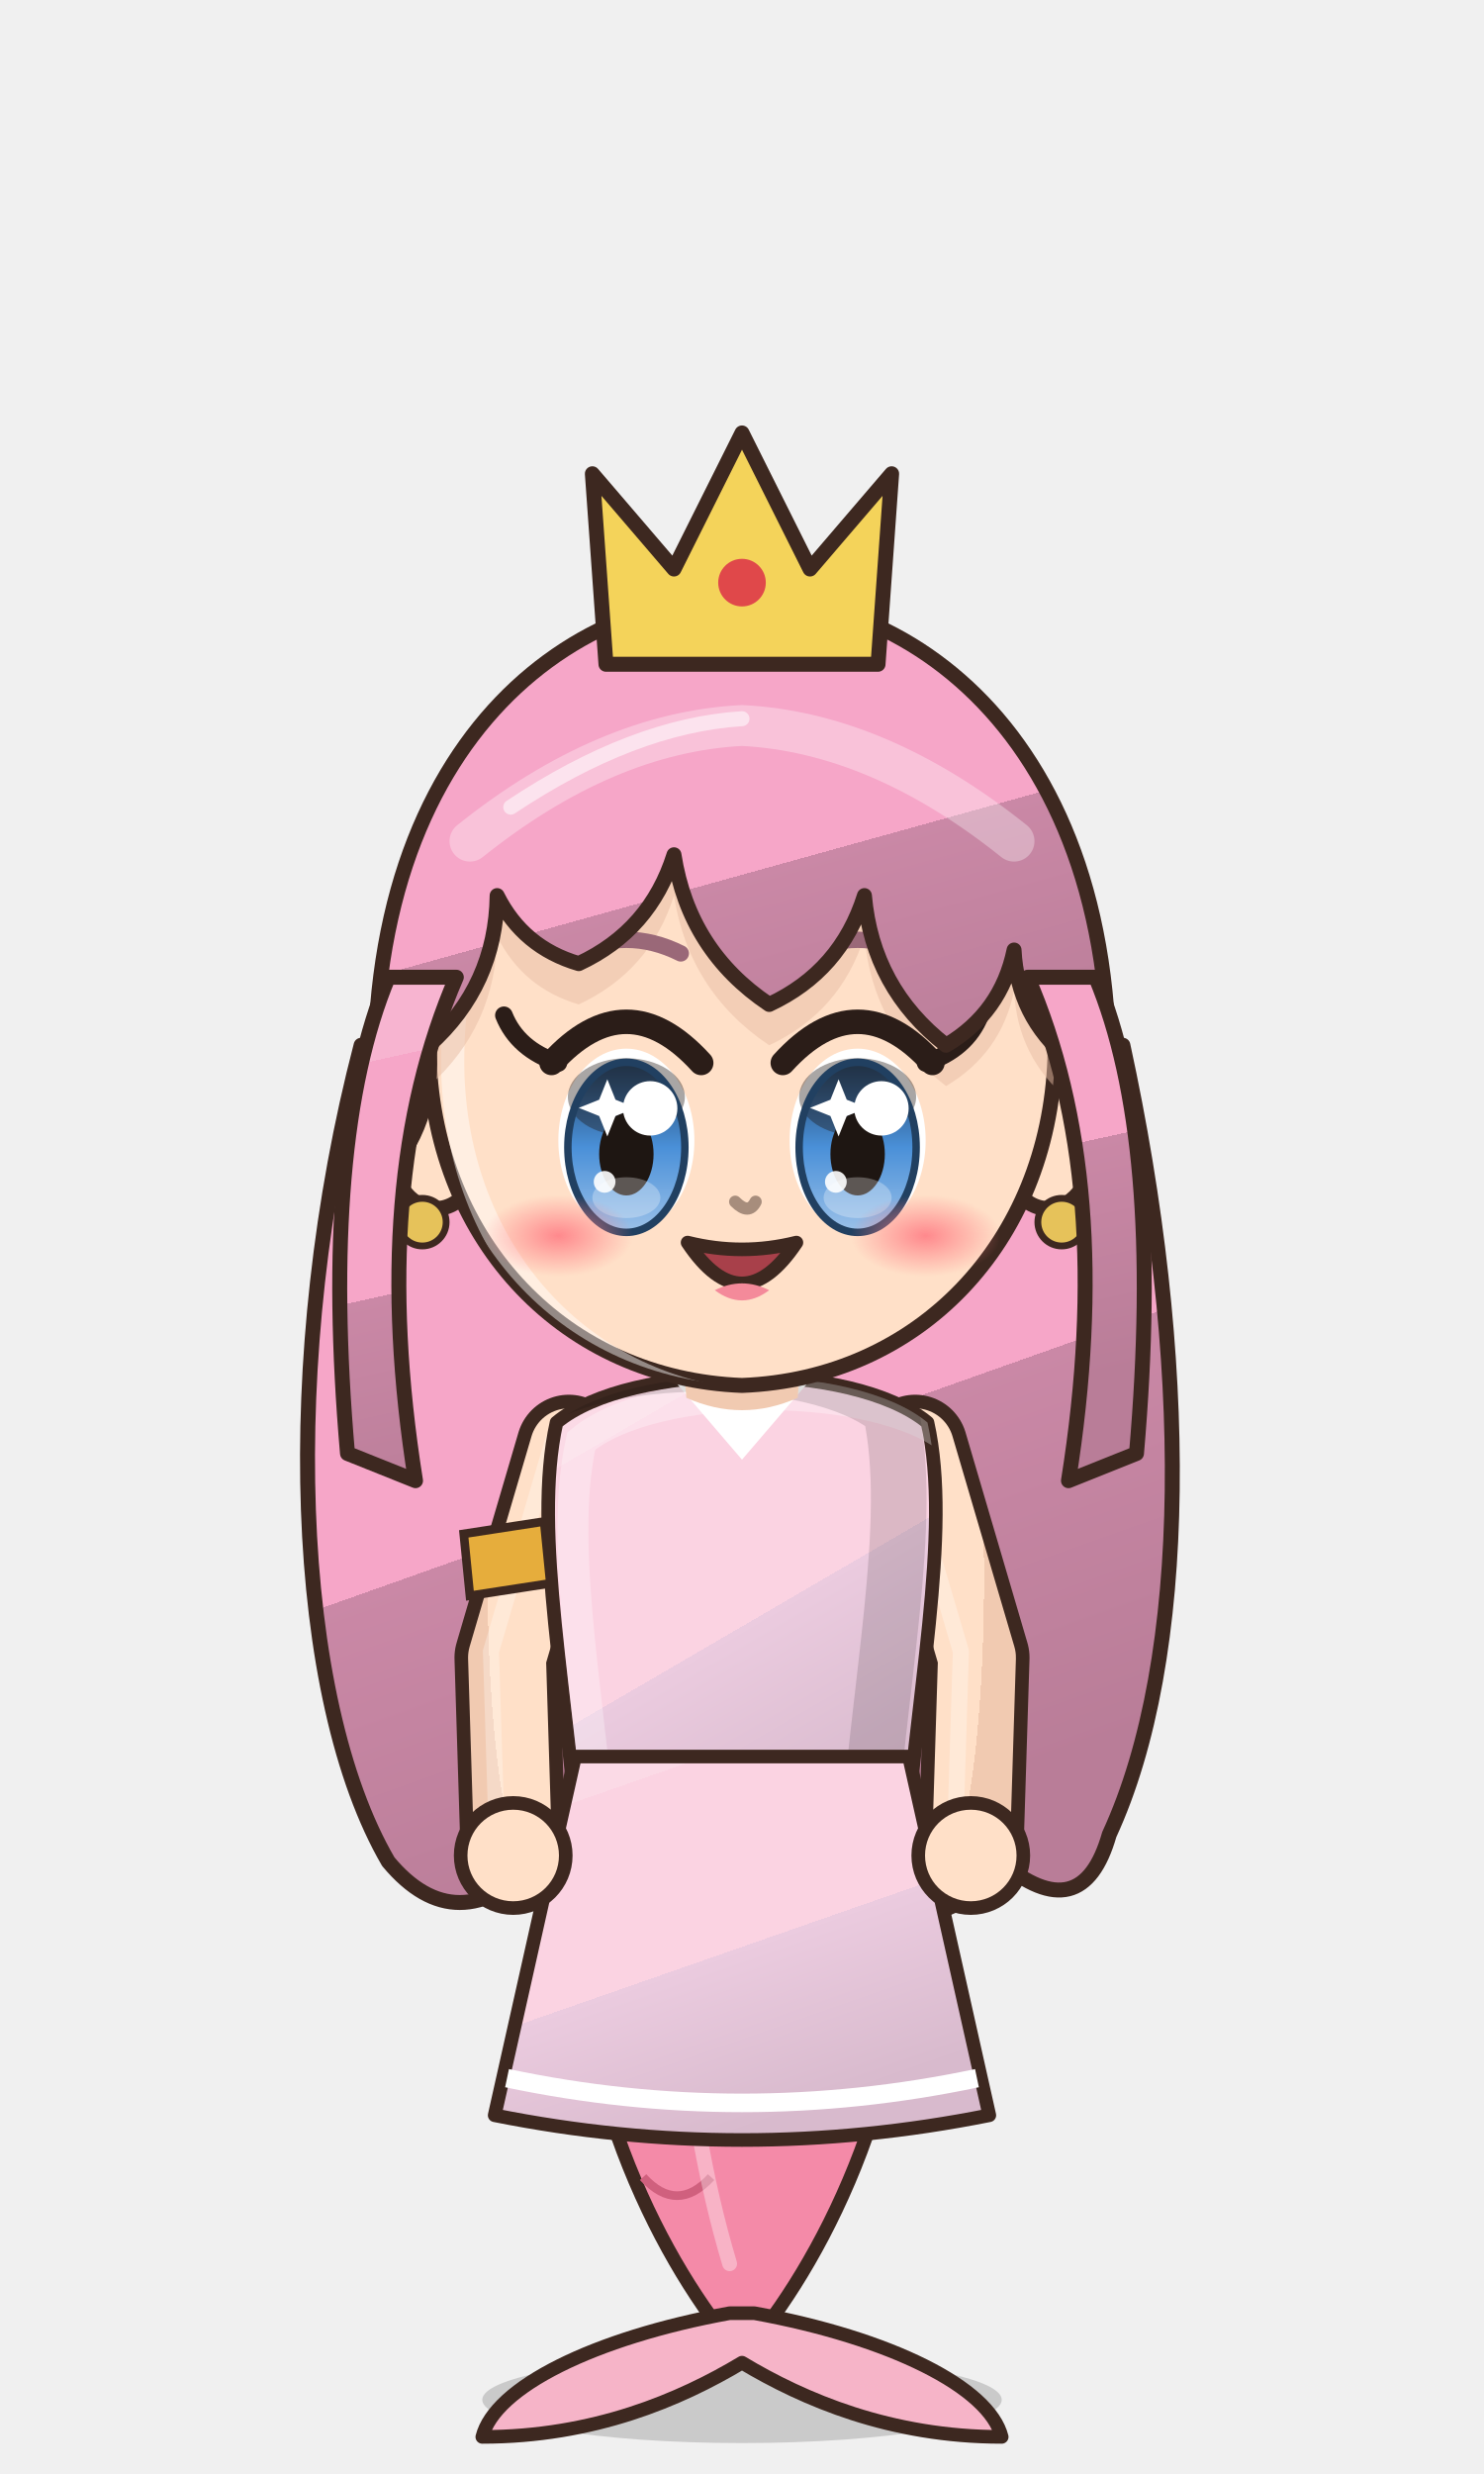
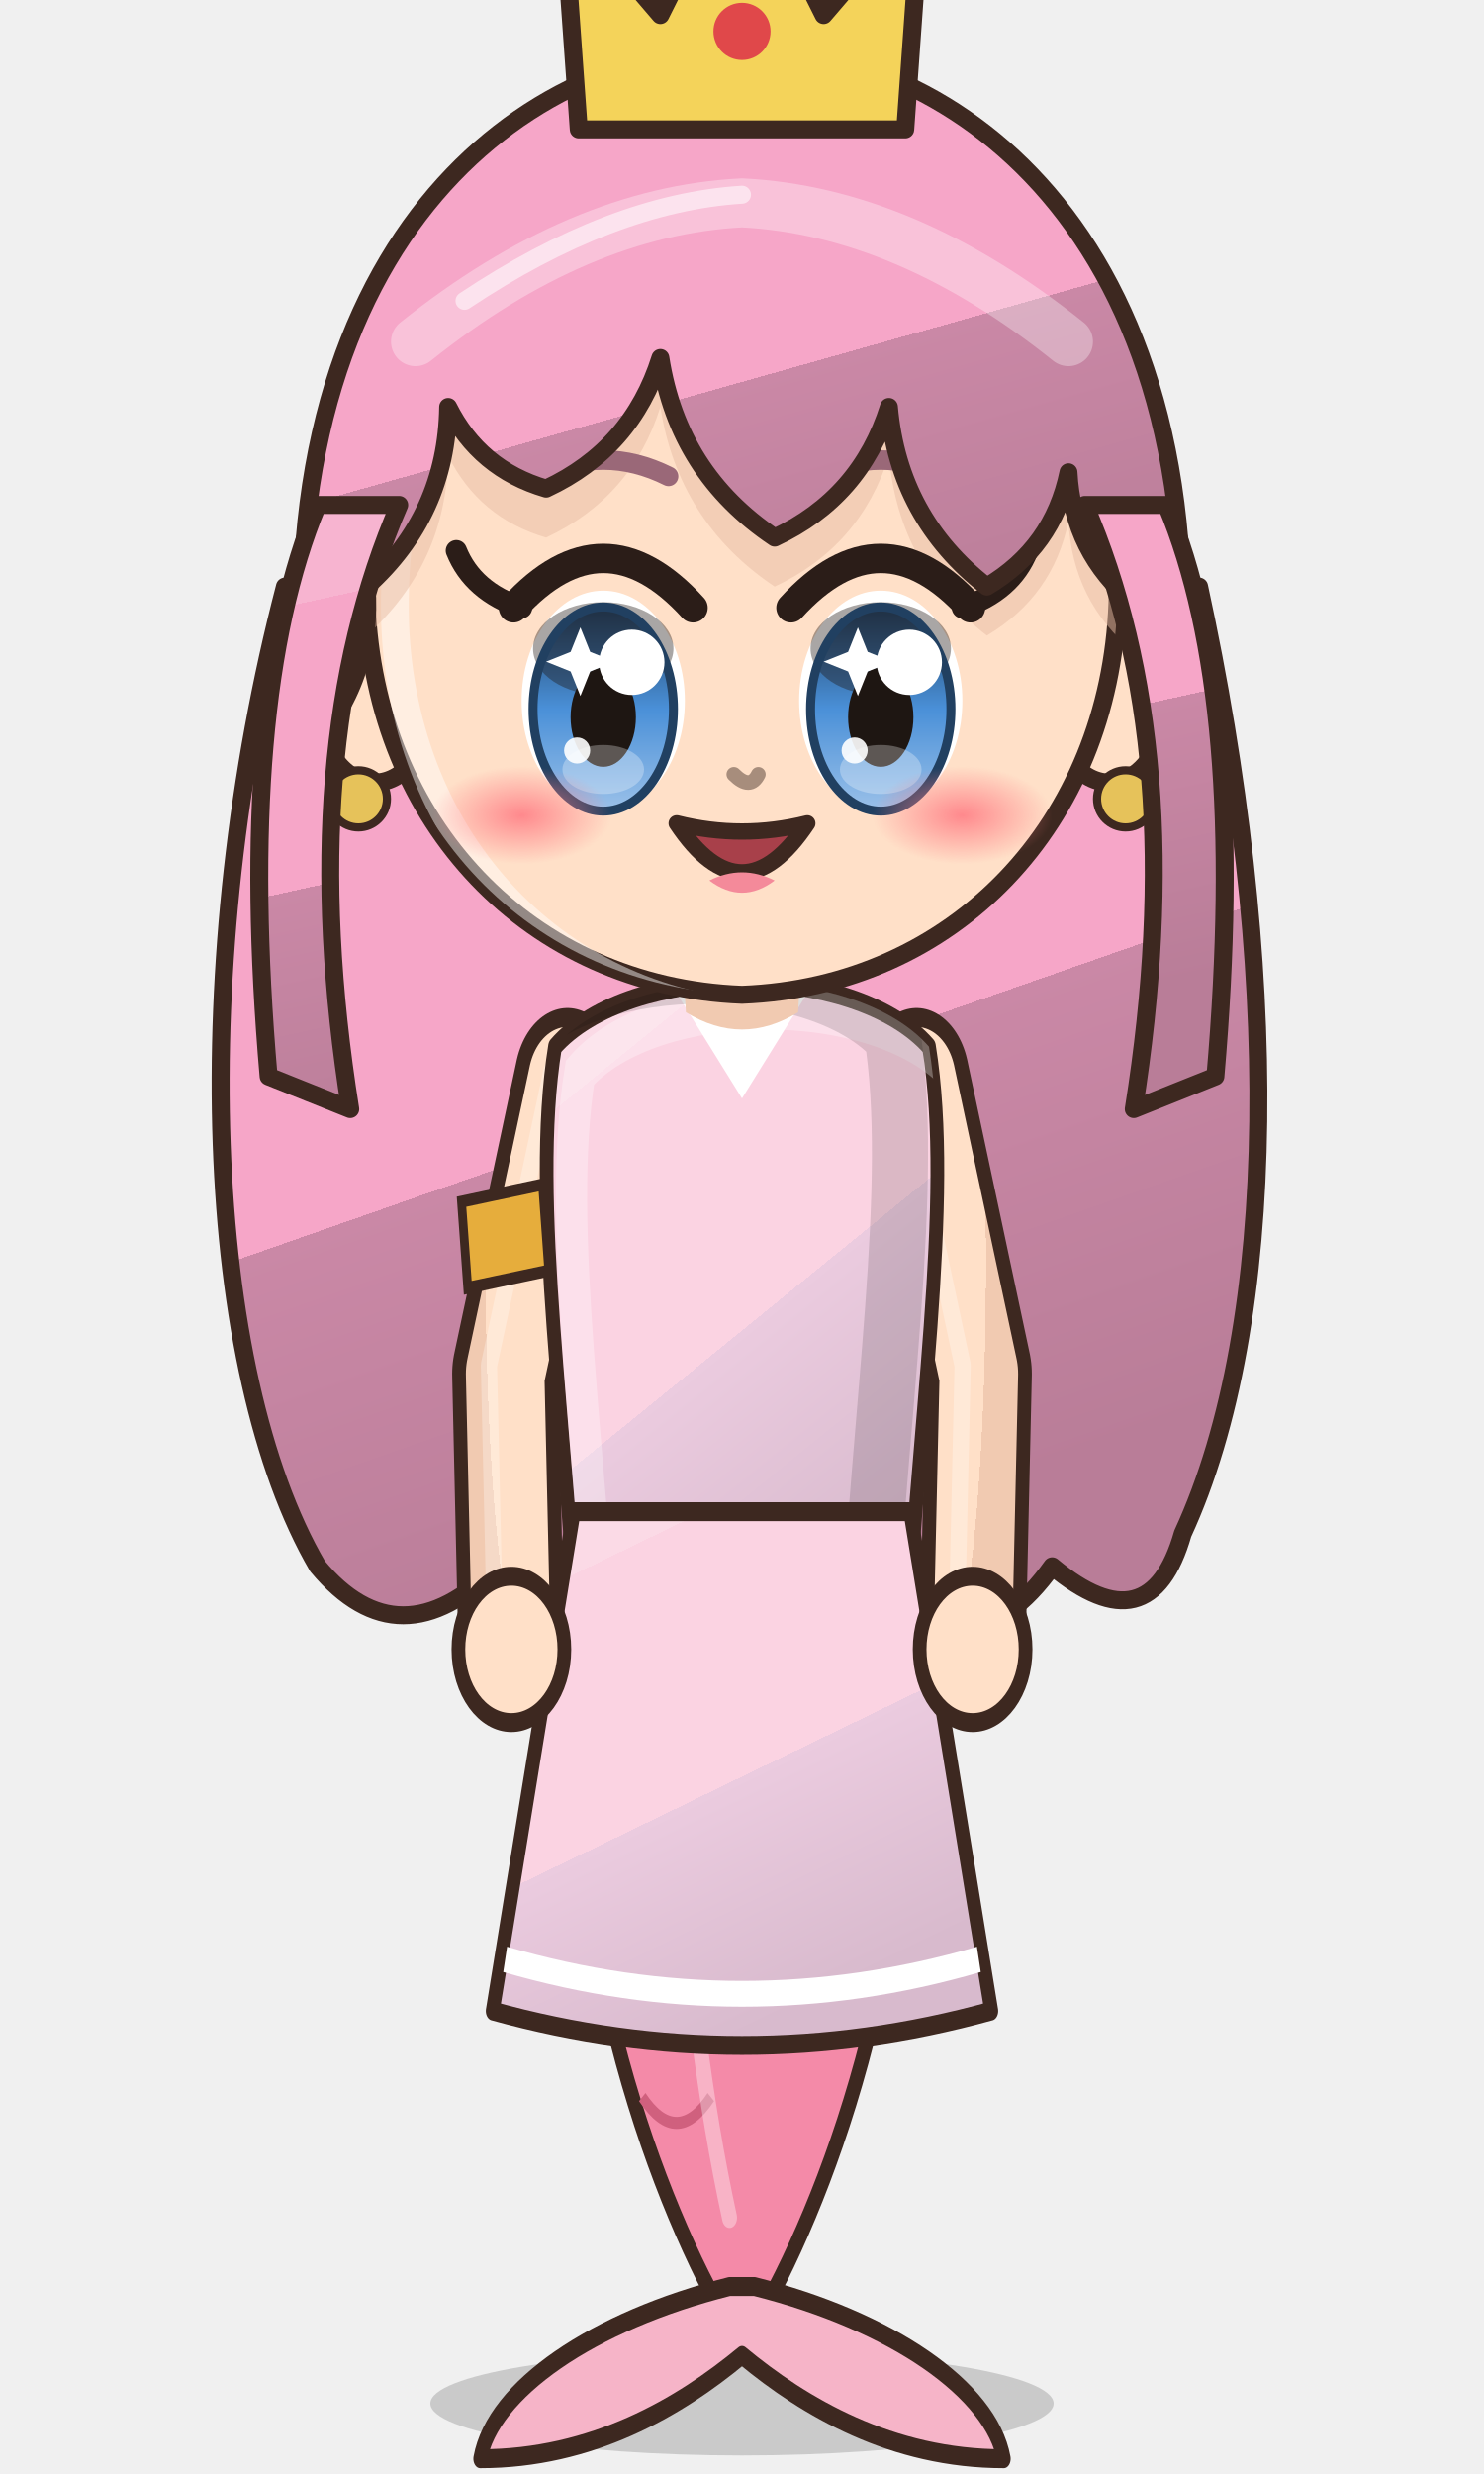
<svg xmlns="http://www.w3.org/2000/svg" viewBox="-120 -180 240 400" width="81.6" height="136.0">
  <defs>
    <linearGradient id="hair228" x1="0" y1="0" x2=".35" y2="1">
      <stop offset="0" stop-color="#f7b4d0" />
      <stop offset=".16" stop-color="#f7b4d0" />
      <stop offset=".16" stop-color="#f6a6c8" />
      <stop offset=".58" stop-color="#f6a6c8" />
      <stop offset=".58" stop-color="#ca88a6" />
      <stop offset="1" stop-color="#b97d98" />
    </linearGradient>
    <radialGradient id="skin228" cx=".4" cy=".32" r=".85">
      <stop offset="0" stop-color="#ffe0c8" />
      <stop offset=".84" stop-color="#ffe0c8" />
      <stop offset=".84" stop-color="#f1cab1" />
      <stop offset="1" stop-color="#f1cab1" />
    </radialGradient>
    <linearGradient id="cloth228" x1="0" y1="0" x2=".45" y2="1">
      <stop offset="0" stop-color="#fbdae6" />
      <stop offset=".16" stop-color="#fbdae6" />
      <stop offset=".16" stop-color="#fbd3e2" />
      <stop offset=".6" stop-color="#fbd3e2" />
      <stop offset=".6" stop-color="#ebcbdf" />
      <stop offset="1" stop-color="#d8bacd" />
    </linearGradient>
    <linearGradient id="iris228" x1="0" y1="0" x2="0" y2="1">
      <stop offset="0" stop-color="#214061" />
      <stop offset=".5" stop-color="#4a90d8" />
      <stop offset="1" stop-color="#9bc1e9" />
    </linearGradient>
    <linearGradient id="gold228" x1="0" y1="0" x2="1" y2="1">
      <stop offset="0" stop-color="#f6d27a" />
      <stop offset=".55" stop-color="#d9a63a" />
      <stop offset="1" stop-color="#a8761e" />
    </linearGradient>
    <linearGradient id="steel228" x1="0" y1="0" x2="1" y2="1">
      <stop offset="0" stop-color="#e4e8ee" />
      <stop offset=".5" stop-color="#9aa3ad" />
      <stop offset="1" stop-color="#5a606a" />
    </linearGradient>
    <linearGradient id="beard228" x1="0" y1="0" x2="0" y2="1">
      <stop offset="0" stop-color="#e6e6ea" />
      <stop offset="1" stop-color="#b8b8c2" />
    </linearGradient>
    <radialGradient id="hawkiris228" cx=".45" cy=".4" r=".7">
      <stop offset="0" stop-color="#ffe27a" />
      <stop offset=".6" stop-color="#e8a52a" />
      <stop offset="1" stop-color="#9a5a12" />
    </radialGradient>
    <linearGradient id="straw228" x1="0" y1="0" x2=".3" y2="1">
      <stop offset="0" stop-color="#ffe7aa" />
      <stop offset=".16" stop-color="#ffe7aa" />
      <stop offset=".16" stop-color="#ffe39a" />
      <stop offset=".58" stop-color="#ffe39a" />
      <stop offset=".58" stop-color="#e9b456" />
      <stop offset="1" stop-color="#d6a54f" />
    </linearGradient>
    <radialGradient id="blush228">
      <stop offset="0" stop-color="#ff7f86" stop-opacity=".9" />
      <stop offset="1" stop-color="#ff7f86" stop-opacity="0" />
    </radialGradient>
    <clipPath id="face228">
      <path d="M -46,-4 C -47,-38 -25,-55 0,-55 C 25,-55 47,-38 46,-4 C 45,23 26,43 0,44 C -26,43 -45,23 -46,-4 Z" />
    </clipPath>
    <clipPath id="torso228">
      <path d="M -30,50 C -34,68 -28,94 -26,124 L 26,124 C 28,94 34,68 30,50 C 18,40 -18,40 -30,50 Z" />
    </clipPath>
  </defs>
-   <ellipse cx="0" cy="208" rx="42" ry="7" fill="#000000" opacity=".16" />
-   <g transform="translate(0,44.0) scale(1.100,1.100) translate(0,-44)">
-     <path d="M -56,-6 C -68,40 -66,90 -52,114 Q -42,126 -30,114 Q -20,128 -8,116 Q 4,128 16,116 Q 28,128 38,114 Q 50,124 54,110 C 66,84 66,40 56,-6 Z" fill="url(#hair228)" stroke="#3d2820" stroke-width="2.2" stroke-linejoin="round" />
+   <g transform="translate(0,205) scale(1.2) translate(0,-205)">
+     <ellipse cx="0" cy="208" rx="42" ry="7" fill="#000000" opacity=".16" />
+     <g transform="translate(0,18.2) scale(1.100,1.100) translate(0,-44)">
+       <path d="M -56,-6 C -68,40 -66,90 -52,114 Q -42,126 -30,114 Q -20,128 -8,116 Q 4,128 16,116 Q 28,128 38,114 Q 50,124 54,110 C 66,84 66,40 56,-6 Z" fill="url(#hair228)" stroke="#3d2820" stroke-width="2.2" stroke-linejoin="round" />
+     </g>
+     <g transform="translate(0,205) scale(0.84,1.16) translate(0,-205)">
+       <path d="M -26,116 C -30,150 -16,180 -4,196 L 4,196 C 16,180 30,150 26,116 Z" fill="#f48aa8" stroke="#3d2820" stroke-width="2.2" stroke-linejoin="round" />
+       <path d="M -22,130 q 5.5,6 11,0" stroke="#d0607e" stroke-width="1.4" fill="none" />
+       <path d="M -11,130 q 5.5,6 11,0" stroke="#d0607e" stroke-width="1.4" fill="none" />
+       <path d="M 0,130 q 5.5,6 11,0" stroke="#d0607e" stroke-width="1.4" fill="none" />
+       <path d="M 11,130 q 5.5,6 11,0" stroke="#d0607e" stroke-width="1.4" fill="none" />
+       <path d="M -20,144 q 5.5,6 11,0" stroke="#d0607e" stroke-width="1.4" fill="none" />
+       <path d="M -9,144 q 5.5,6 11,0" stroke="#d0607e" stroke-width="1.4" fill="none" />
+       <path d="M 2,144 q 5.5,6 11,0" stroke="#d0607e" stroke-width="1.4" fill="none" />
+       <path d="M -18,158 q 5.5,6 11,0" stroke="#d0607e" stroke-width="1.4" fill="none" />
+       <path d="M -7,158 q 5.5,6 11,0" stroke="#d0607e" stroke-width="1.4" fill="none" />
+       <path d="M -16,172 q 5.5,6 11,0" stroke="#d0607e" stroke-width="1.4" fill="none" />
+       <path d="M -2,194 C -24,198 -40,206 -42,214 C -24,214 -10,208 0,202 C 10,208 24,214 42,214 C 40,206 24,198 2,194 Z" fill="#f6b4c8" stroke="#3d2820" stroke-width="2.2" stroke-linejoin="round" />
+       <path d="M -10,140 Q -8,166 -2,186" stroke="#ffffff" stroke-width="2.4" fill="none" opacity=".35" stroke-linecap="round" />
+       <path d="M -28,54 L -38,88 L -37,120" stroke="#3d2820" stroke-width="17" fill="none" stroke-linecap="round" stroke-linejoin="round" />
+       <path d="M -28,54 L -38,88 L -37,120" stroke="url(#skin228)" stroke-width="12.6" fill="none" stroke-linecap="round" stroke-linejoin="round" />
+       <path d="M -28,54 L -38,88 L -37,120" transform="translate(-2.6,-1)" stroke="#ffffff" stroke-width="2.6" fill="none" stroke-linecap="round" stroke-linejoin="round" opacity=".28" />
+       <path d="M 28,54 L 38,88 L 37,120" stroke="#3d2820" stroke-width="17" fill="none" stroke-linecap="round" stroke-linejoin="round" />
+       <path d="M 28,54 L 38,88 L 37,120" stroke="url(#skin228)" stroke-width="12.6" fill="none" stroke-linecap="round" stroke-linejoin="round" />
+       <path d="M 28,54 L 38,88 L 37,120" transform="translate(-2.6,-1)" stroke="#ffffff" stroke-width="2.6" fill="none" stroke-linecap="round" stroke-linejoin="round" opacity=".28" />
+       <path d="M -30,50 C -34,68 -28,94 -26,124 L 26,124 C 28,94 34,68 30,50 C 18,40 -18,40 -30,50 Z" fill="url(#cloth228)" stroke="#3d2820" stroke-width="2.2" stroke-linejoin="round" />
+       <path d="M -12,42 L 0,56 L 12,42 Z" fill="#ffffff" />
+       <g clip-path="url(#torso228)">
+         <path d="M -30,50 C -34,68 -28,94 -26,124 L 26,124 C 28,94 34,68 30,50 C 18,40 -18,40 -30,50 Z" transform="translate(4,3)" fill="none" stroke="#ffffff" stroke-width="5" opacity=".3" />
+         <path d="M -30,50 C -34,68 -28,94 -26,124 L 26,124 C 28,94 34,68 30,50 C 18,40 -18,40 -30,50 Z" transform="translate(-6,-2)" fill="none" stroke="#000000" stroke-width="9" opacity=".13" />
+       </g>
+       <path d="M -27,104 L 27,104 L 40,162 Q 0,170 -40,162 Z" fill="url(#cloth228)" stroke="#3d2820" stroke-width="2.2" stroke-linejoin="round" />
+       <path d="M -38,156 Q 0,164 38,156" stroke="#ffffff" stroke-width="3" fill="none" />
+       <circle cx="-37" cy="120" r="8.5" fill="url(#skin228)" stroke="#3d2820" stroke-width="2.2" />
+       <circle cx="37" cy="120" r="8.5" fill="url(#skin228)" stroke="#3d2820" stroke-width="2.2" />
+       <path d="M -45,68 L -32,66 L -31,76 L -44,78 Z" fill="#e6ad3c" stroke="#3d2820" stroke-width="1.4" />
+       <path d="M -10,34 L 10,34 L 9,46 Q 0,50 -9,46 Z" fill="#f1cab1" />
+     </g>
+     <g transform="translate(0,18.2) scale(1.100,1.100) translate(0,-44)">
+       <ellipse cx="-45" cy="8" rx="7" ry="10" fill="url(#skin228)" stroke="#3d2820" stroke-width="2.2" stroke-linejoin="round" />
+       <ellipse cx="45" cy="8" rx="7" ry="10" fill="url(#skin228)" stroke="#3d2820" stroke-width="2.2" stroke-linejoin="round" />
+       <path d="M -46,-4 C -47,-38 -25,-55 0,-55 C 25,-55 47,-38 46,-4 C 45,23 26,43 0,44 C -26,43 -45,23 -46,-4 Z" fill="url(#skin228)" stroke="#3d2820" stroke-width="2.2" stroke-linejoin="round" />
+       <g clip-path="url(#face228)">
+         <path d="M -46,-4 C -47,-38 -25,-55 0,-55 C 25,-55 47,-38 46,-4 C 45,23 26,43 0,44 C -26,43 -45,23 -46,-4 Z" transform="translate(3.5,2.5)" fill="none" stroke="#ffffff" stroke-width="3.4" opacity=".45" />
+       </g>
+       <g clip-path="url(#face228)">
+         <path d="M -53,14 C -60,-46 -28,-72 0,-72 C 28,-72 60,-46 53,14 L 48,-4 Q 40.5,-10.2 40,-20 Q 38.1,-10.8 30,-6 Q 19.2,-14.4 18,-28 Q 14.5,-16.9 4,-12 Q -7.8,-19.9 -10,-34 Q -13.5,-22.9 -24,-18 Q -32.2,-20.4 -36,-28 Q -36.2,-14.8 -46,-6 Q -45.1,5.5 -53,14 Z" transform="translate(0,6)" fill="#e7bca4" opacity=".5" />
+       </g>
+       <ellipse cx="-17" cy="8" rx="10" ry="13.5" fill="#ffffff" />
+       <ellipse cx="-17" cy="9" rx="8.6" ry="12.5" fill="url(#iris228)" />
+       <ellipse cx="-17" cy="1.6" rx="8.6" ry="5.7" fill="#1e1612" opacity=".38" />
+       <ellipse cx="-17" cy="9" rx="8.6" ry="12.5" fill="none" stroke="#214061" stroke-width="1.1" />
+       <ellipse cx="-17" cy="10" rx="4" ry="6.075" fill="#1e1612" />
+       <ellipse cx="-17" cy="16.4" rx="5" ry="3.0" fill="#ffffff" opacity=".28" />
+       <circle cx="-13.5" cy="3.275" r="4" fill="#ffffff" />
+       <circle cx="-20.2" cy="14.075" r="1.6" fill="#ffffff" opacity=".9" />
+       <path d="M -21,2 l 1.2,-3 l 1.2,3 l 3,1.2 l -3,1.2 l -1.2,3 l -1.2,-3 l -3,-1.2 Z" fill="#ffffff" />
+       <path d="M -28,-3.4 Q -17,-15.5 -6,-3.4" stroke="#2b1d18" stroke-width="3.6" fill="none" stroke-linecap="round" />
+       <path d="M -25,-19.5 Q -17,-23.5 -9,-19.5" stroke="#9a6878" stroke-width="2.4" fill="none" stroke-linecap="round" />
+       <path d="M -27,-3.4 q -6,-2 -8,-7" stroke="#2b1d18" stroke-width="2.6" fill="none" stroke-linecap="round" />
+       <ellipse cx="17" cy="8" rx="10" ry="13.5" fill="#ffffff" />
+       <ellipse cx="17" cy="9" rx="8.6" ry="12.5" fill="url(#iris228)" />
+       <ellipse cx="17" cy="1.6" rx="8.6" ry="5.7" fill="#1e1612" opacity=".38" />
+       <ellipse cx="17" cy="9" rx="8.6" ry="12.5" fill="none" stroke="#214061" stroke-width="1.1" />
+       <ellipse cx="17" cy="10" rx="4" ry="6.075" fill="#1e1612" />
+       <ellipse cx="17" cy="16.4" rx="5" ry="3.0" fill="#ffffff" opacity=".28" />
+       <circle cx="20.5" cy="3.275" r="4" fill="#ffffff" />
+       <circle cx="13.8" cy="14.075" r="1.6" fill="#ffffff" opacity=".9" />
+       <path d="M 13,2 l 1.2,-3 l 1.2,3 l 3,1.2 l -3,1.2 l -1.2,3 l -1.2,-3 l -3,-1.2 Z" fill="#ffffff" />
+       <path d="M 6,-3.4 Q 17,-15.5 28,-3.4" stroke="#2b1d18" stroke-width="3.6" fill="none" stroke-linecap="round" />
+       <path d="M 9,-19.5 Q 17,-23.5 25,-19.5" stroke="#9a6878" stroke-width="2.4" fill="none" stroke-linecap="round" />
+       <path d="M 27,-3.4 q 6,-2 8,-7" stroke="#2b1d18" stroke-width="2.6" fill="none" stroke-linecap="round" />
+       <path d="M -8,23 Q 0,35 8,23 Q 0,25 -8,23 Z" fill="#a8404a" stroke="#3d2820" stroke-width="2" stroke-linejoin="round" />
+       <path d="M -4,30 Q 0,33 4,30 Q 0,28 -4,30 Z" fill="#f48a9a" />
+       <ellipse cx="-27" cy="22" rx="11" ry="6" fill="url(#blush228)" opacity="1.00" />
+       <ellipse cx="27" cy="22" rx="11" ry="6" fill="url(#blush228)" opacity="1.00" />
+       <path d="M -1,17 Q 1,19 2,17" stroke="#a78d7c" stroke-width="1.8" fill="none" stroke-linecap="round" />
+       <circle cx="-47" cy="20" r="3.5" fill="#e6c25a" stroke="#3d2820" stroke-width="1" />
+       <circle cx="47" cy="20" r="3.5" fill="#e6c25a" stroke="#3d2820" stroke-width="1" />
+       <path d="M -53,14 C -60,-46 -28,-72 0,-72 C 28,-72 60,-46 53,14 L 48,-4 Q 40.5,-10.2 40,-20 Q 38.1,-10.8 30,-6 Q 19.2,-14.4 18,-28 Q 14.5,-16.9 4,-12 Q -7.8,-19.9 -10,-34 Q -13.5,-22.9 -24,-18 Q -32.2,-20.4 -36,-28 Q -36.2,-14.8 -46,-6 Q -45.1,5.5 -53,14 Z" fill="url(#hair228)" stroke="#3d2820" stroke-width="2.2" stroke-linejoin="round" />
+       <path d="M 42,-16 Q 55,14 48,58 L 58,54 Q 62,8 52,-16 Z M -42,-16 Q -55,14 -48,58 L -58,54 Q -62,8 -52,-16 Z" fill="url(#hair228)" stroke="#3d2820" stroke-width="2.2" stroke-linejoin="round" />
+       <defs>
+         <clipPath id="hf228">
+           <path d="M -53,14 C -60,-46 -28,-72 0,-72 C 28,-72 60,-46 53,14 L 48,-4 Q 40.5,-10.2 40,-20 Q 38.1,-10.8 30,-6 Q 19.2,-14.4 18,-28 Q 14.5,-16.9 4,-12 Q -7.8,-19.9 -10,-34 Q -13.5,-22.9 -24,-18 Q -32.2,-20.4 -36,-28 Q -36.2,-14.8 -46,-6 Q -45.1,5.5 -53,14 Z" />
+         </clipPath>
+       </defs>
+       <g clip-path="url(#hf228)">
+         <path d="M -40,-36 Q -20,-52 0,-53 Q 20,-52 40,-36" stroke="#ffffff" stroke-width="6" fill="none" stroke-linecap="round" opacity=".32" />
+         <path d="M -34,-41 Q -16,-53 0,-54" stroke="#ffffff" stroke-width="2.2" fill="none" stroke-linecap="round" opacity=".55" />
+       </g>
+       <path d="M -20,-62 L -22,-90 L -10,-76 L 0,-96 L 10,-76 L 22,-90 L 20,-62 Z" fill="#f4d35a" stroke="#3d2820" stroke-width="2.2" stroke-linejoin="round" />
+       <circle cx="0" cy="-74" r="3.5" fill="#e0484a" />
+     </g>
+     <g transform="translate(0,205) scale(0.84,1.16) translate(0,-205)" />
  </g>
-   <g transform="translate(0,205) scale(1,1) translate(0,-205)">
-     <path d="M -26,116 C -30,150 -16,180 -4,196 L 4,196 C 16,180 30,150 26,116 Z" fill="#f48aa8" stroke="#3d2820" stroke-width="2.2" stroke-linejoin="round" />
-     <path d="M -22,130 q 5.5,6 11,0" stroke="#d0607e" stroke-width="1.4" fill="none" />
-     <path d="M -11,130 q 5.5,6 11,0" stroke="#d0607e" stroke-width="1.4" fill="none" />
-     <path d="M 0,130 q 5.5,6 11,0" stroke="#d0607e" stroke-width="1.4" fill="none" />
-     <path d="M 11,130 q 5.5,6 11,0" stroke="#d0607e" stroke-width="1.4" fill="none" />
-     <path d="M -20,144 q 5.5,6 11,0" stroke="#d0607e" stroke-width="1.4" fill="none" />
-     <path d="M -9,144 q 5.5,6 11,0" stroke="#d0607e" stroke-width="1.4" fill="none" />
-     <path d="M 2,144 q 5.5,6 11,0" stroke="#d0607e" stroke-width="1.4" fill="none" />
-     <path d="M -18,158 q 5.5,6 11,0" stroke="#d0607e" stroke-width="1.4" fill="none" />
-     <path d="M -7,158 q 5.5,6 11,0" stroke="#d0607e" stroke-width="1.4" fill="none" />
-     <path d="M -16,172 q 5.5,6 11,0" stroke="#d0607e" stroke-width="1.4" fill="none" />
-     <path d="M -2,194 C -24,198 -40,206 -42,214 C -24,214 -10,208 0,202 C 10,208 24,214 42,214 C 40,206 24,198 2,194 Z" fill="#f6b4c8" stroke="#3d2820" stroke-width="2.2" stroke-linejoin="round" />
-     <path d="M -10,140 Q -8,166 -2,186" stroke="#ffffff" stroke-width="2.4" fill="none" opacity=".35" stroke-linecap="round" />
-     <path d="M -28,54 L -38,88 L -37,120" stroke="#3d2820" stroke-width="17" fill="none" stroke-linecap="round" stroke-linejoin="round" />
-     <path d="M -28,54 L -38,88 L -37,120" stroke="url(#skin228)" stroke-width="12.6" fill="none" stroke-linecap="round" stroke-linejoin="round" />
-     <path d="M -28,54 L -38,88 L -37,120" transform="translate(-2.6,-1)" stroke="#ffffff" stroke-width="2.6" fill="none" stroke-linecap="round" stroke-linejoin="round" opacity=".28" />
-     <path d="M 28,54 L 38,88 L 37,120" stroke="#3d2820" stroke-width="17" fill="none" stroke-linecap="round" stroke-linejoin="round" />
-     <path d="M 28,54 L 38,88 L 37,120" stroke="url(#skin228)" stroke-width="12.6" fill="none" stroke-linecap="round" stroke-linejoin="round" />
-     <path d="M 28,54 L 38,88 L 37,120" transform="translate(-2.6,-1)" stroke="#ffffff" stroke-width="2.6" fill="none" stroke-linecap="round" stroke-linejoin="round" opacity=".28" />
-     <path d="M -30,50 C -34,68 -28,94 -26,124 L 26,124 C 28,94 34,68 30,50 C 18,40 -18,40 -30,50 Z" fill="url(#cloth228)" stroke="#3d2820" stroke-width="2.2" stroke-linejoin="round" />
-     <path d="M -12,42 L 0,56 L 12,42 Z" fill="#ffffff" />
-     <g clip-path="url(#torso228)">
-       <path d="M -30,50 C -34,68 -28,94 -26,124 L 26,124 C 28,94 34,68 30,50 C 18,40 -18,40 -30,50 Z" transform="translate(4,3)" fill="none" stroke="#ffffff" stroke-width="5" opacity=".3" />
-       <path d="M -30,50 C -34,68 -28,94 -26,124 L 26,124 C 28,94 34,68 30,50 C 18,40 -18,40 -30,50 Z" transform="translate(-6,-2)" fill="none" stroke="#000000" stroke-width="9" opacity=".13" />
-     </g>
-     <path d="M -27,104 L 27,104 L 40,162 Q 0,170 -40,162 Z" fill="url(#cloth228)" stroke="#3d2820" stroke-width="2.2" stroke-linejoin="round" />
-     <path d="M -38,156 Q 0,164 38,156" stroke="#ffffff" stroke-width="3" fill="none" />
-     <circle cx="-37" cy="120" r="8.5" fill="url(#skin228)" stroke="#3d2820" stroke-width="2.2" />
-     <circle cx="37" cy="120" r="8.5" fill="url(#skin228)" stroke="#3d2820" stroke-width="2.2" />
-     <path d="M -45,68 L -32,66 L -31,76 L -44,78 Z" fill="#e6ad3c" stroke="#3d2820" stroke-width="1.4" />
-     <path d="M -10,34 L 10,34 L 9,46 Q 0,50 -9,46 Z" fill="#f1cab1" />
-   </g>
-   <g transform="translate(0,44.0) scale(1.100,1.100) translate(0,-44)">
-     <ellipse cx="-45" cy="8" rx="7" ry="10" fill="url(#skin228)" stroke="#3d2820" stroke-width="2.2" stroke-linejoin="round" />
-     <ellipse cx="45" cy="8" rx="7" ry="10" fill="url(#skin228)" stroke="#3d2820" stroke-width="2.2" stroke-linejoin="round" />
-     <path d="M -46,-4 C -47,-38 -25,-55 0,-55 C 25,-55 47,-38 46,-4 C 45,23 26,43 0,44 C -26,43 -45,23 -46,-4 Z" fill="url(#skin228)" stroke="#3d2820" stroke-width="2.2" stroke-linejoin="round" />
-     <g clip-path="url(#face228)">
-       <path d="M -46,-4 C -47,-38 -25,-55 0,-55 C 25,-55 47,-38 46,-4 C 45,23 26,43 0,44 C -26,43 -45,23 -46,-4 Z" transform="translate(3.5,2.5)" fill="none" stroke="#ffffff" stroke-width="3.4" opacity=".45" />
-     </g>
-     <g clip-path="url(#face228)">
-       <path d="M -53,14 C -60,-46 -28,-72 0,-72 C 28,-72 60,-46 53,14 L 48,-4 Q 40.5,-10.2 40,-20 Q 38.1,-10.8 30,-6 Q 19.2,-14.4 18,-28 Q 14.5,-16.9 4,-12 Q -7.8,-19.9 -10,-34 Q -13.5,-22.9 -24,-18 Q -32.2,-20.4 -36,-28 Q -36.2,-14.8 -46,-6 Q -45.1,5.5 -53,14 Z" transform="translate(0,6)" fill="#e7bca4" opacity=".5" />
-     </g>
-     <ellipse cx="-17" cy="8" rx="10" ry="13.5" fill="#ffffff" />
-     <ellipse cx="-17" cy="9" rx="8.6" ry="12.5" fill="url(#iris228)" />
-     <ellipse cx="-17" cy="1.6" rx="8.6" ry="5.7" fill="#1e1612" opacity=".38" />
-     <ellipse cx="-17" cy="9" rx="8.6" ry="12.5" fill="none" stroke="#214061" stroke-width="1.1" />
-     <ellipse cx="-17" cy="10" rx="4" ry="6.075" fill="#1e1612" />
-     <ellipse cx="-17" cy="16.4" rx="5" ry="3.0" fill="#ffffff" opacity=".28" />
-     <circle cx="-13.5" cy="3.275" r="4" fill="#ffffff" />
-     <circle cx="-20.2" cy="14.075" r="1.6" fill="#ffffff" opacity=".9" />
-     <path d="M -21,2 l 1.2,-3 l 1.2,3 l 3,1.2 l -3,1.2 l -1.2,3 l -1.2,-3 l -3,-1.2 Z" fill="#ffffff" />
-     <path d="M -28,-3.4 Q -17,-15.5 -6,-3.4" stroke="#2b1d18" stroke-width="3.6" fill="none" stroke-linecap="round" />
-     <path d="M -25,-19.5 Q -17,-23.5 -9,-19.5" stroke="#9a6878" stroke-width="2.4" fill="none" stroke-linecap="round" />
-     <path d="M -27,-3.4 q -6,-2 -8,-7" stroke="#2b1d18" stroke-width="2.6" fill="none" stroke-linecap="round" />
-     <ellipse cx="17" cy="8" rx="10" ry="13.5" fill="#ffffff" />
-     <ellipse cx="17" cy="9" rx="8.6" ry="12.5" fill="url(#iris228)" />
-     <ellipse cx="17" cy="1.6" rx="8.6" ry="5.7" fill="#1e1612" opacity=".38" />
-     <ellipse cx="17" cy="9" rx="8.6" ry="12.5" fill="none" stroke="#214061" stroke-width="1.1" />
-     <ellipse cx="17" cy="10" rx="4" ry="6.075" fill="#1e1612" />
-     <ellipse cx="17" cy="16.4" rx="5" ry="3.0" fill="#ffffff" opacity=".28" />
-     <circle cx="20.5" cy="3.275" r="4" fill="#ffffff" />
-     <circle cx="13.8" cy="14.075" r="1.6" fill="#ffffff" opacity=".9" />
-     <path d="M 13,2 l 1.2,-3 l 1.2,3 l 3,1.2 l -3,1.2 l -1.2,3 l -1.2,-3 l -3,-1.2 Z" fill="#ffffff" />
-     <path d="M 6,-3.4 Q 17,-15.5 28,-3.4" stroke="#2b1d18" stroke-width="3.6" fill="none" stroke-linecap="round" />
-     <path d="M 9,-19.5 Q 17,-23.5 25,-19.5" stroke="#9a6878" stroke-width="2.4" fill="none" stroke-linecap="round" />
-     <path d="M 27,-3.4 q 6,-2 8,-7" stroke="#2b1d18" stroke-width="2.6" fill="none" stroke-linecap="round" />
-     <path d="M -8,23 Q 0,35 8,23 Q 0,25 -8,23 Z" fill="#a8404a" stroke="#3d2820" stroke-width="2" stroke-linejoin="round" />
-     <path d="M -4,30 Q 0,33 4,30 Q 0,28 -4,30 Z" fill="#f48a9a" />
-     <ellipse cx="-27" cy="22" rx="11" ry="6" fill="url(#blush228)" opacity="1.00" />
-     <ellipse cx="27" cy="22" rx="11" ry="6" fill="url(#blush228)" opacity="1.00" />
-     <path d="M -1,17 Q 1,19 2,17" stroke="#a78d7c" stroke-width="1.8" fill="none" stroke-linecap="round" />
-     <circle cx="-47" cy="20" r="3.5" fill="#e6c25a" stroke="#3d2820" stroke-width="1" />
-     <circle cx="47" cy="20" r="3.5" fill="#e6c25a" stroke="#3d2820" stroke-width="1" />
-     <path d="M -53,14 C -60,-46 -28,-72 0,-72 C 28,-72 60,-46 53,14 L 48,-4 Q 40.5,-10.2 40,-20 Q 38.1,-10.8 30,-6 Q 19.2,-14.4 18,-28 Q 14.5,-16.9 4,-12 Q -7.8,-19.9 -10,-34 Q -13.5,-22.9 -24,-18 Q -32.2,-20.4 -36,-28 Q -36.2,-14.8 -46,-6 Q -45.1,5.5 -53,14 Z" fill="url(#hair228)" stroke="#3d2820" stroke-width="2.2" stroke-linejoin="round" />
-     <path d="M 42,-16 Q 55,14 48,58 L 58,54 Q 62,8 52,-16 Z M -42,-16 Q -55,14 -48,58 L -58,54 Q -62,8 -52,-16 Z" fill="url(#hair228)" stroke="#3d2820" stroke-width="2.2" stroke-linejoin="round" />
-     <defs>
-       <clipPath id="hf228">
-         <path d="M -53,14 C -60,-46 -28,-72 0,-72 C 28,-72 60,-46 53,14 L 48,-4 Q 40.5,-10.2 40,-20 Q 38.1,-10.8 30,-6 Q 19.2,-14.4 18,-28 Q 14.5,-16.9 4,-12 Q -7.8,-19.9 -10,-34 Q -13.5,-22.9 -24,-18 Q -32.2,-20.4 -36,-28 Q -36.2,-14.8 -46,-6 Q -45.1,5.5 -53,14 Z" />
-       </clipPath>
-     </defs>
-     <g clip-path="url(#hf228)">
-       <path d="M -40,-36 Q -20,-52 0,-53 Q 20,-52 40,-36" stroke="#ffffff" stroke-width="6" fill="none" stroke-linecap="round" opacity=".32" />
-       <path d="M -34,-41 Q -16,-53 0,-54" stroke="#ffffff" stroke-width="2.2" fill="none" stroke-linecap="round" opacity=".55" />
-     </g>
-     <path d="M -20,-62 L -22,-90 L -10,-76 L 0,-96 L 10,-76 L 22,-90 L 20,-62 Z" fill="#f4d35a" stroke="#3d2820" stroke-width="2.2" stroke-linejoin="round" />
-     <circle cx="0" cy="-74" r="3.5" fill="#e0484a" />
-   </g>
-   <g transform="translate(0,205) scale(1,1) translate(0,-205)" />
</svg>
